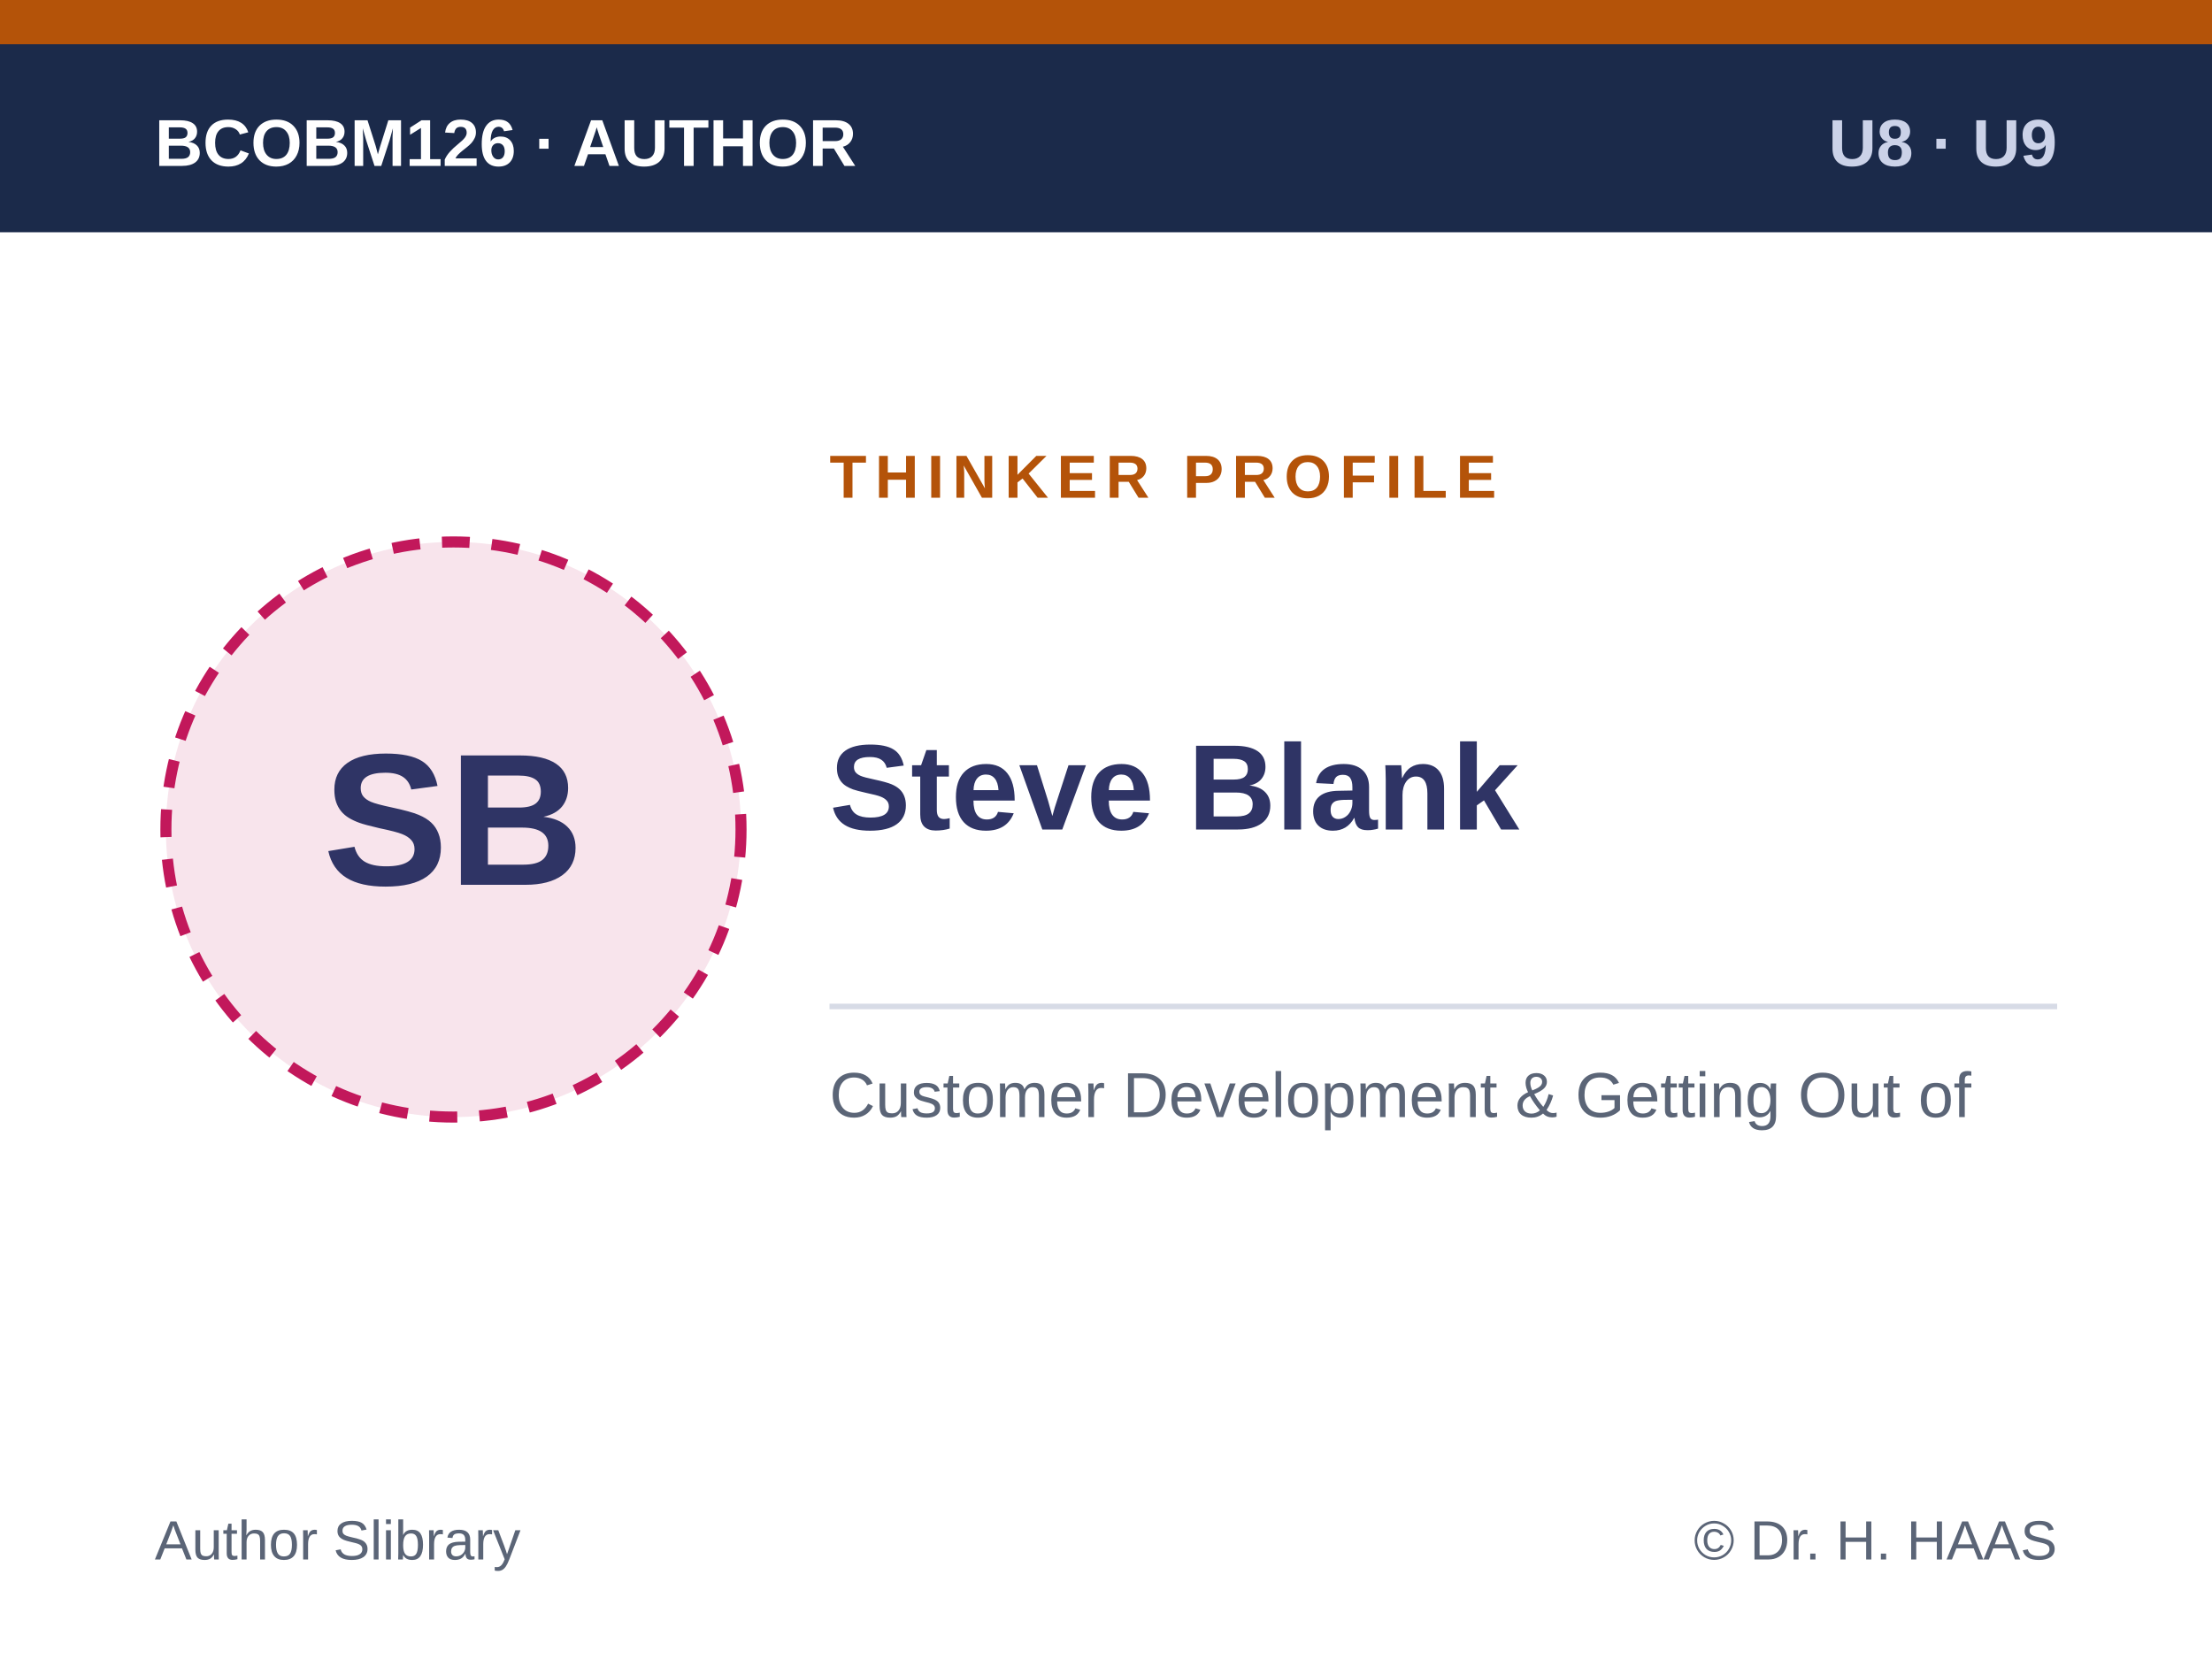
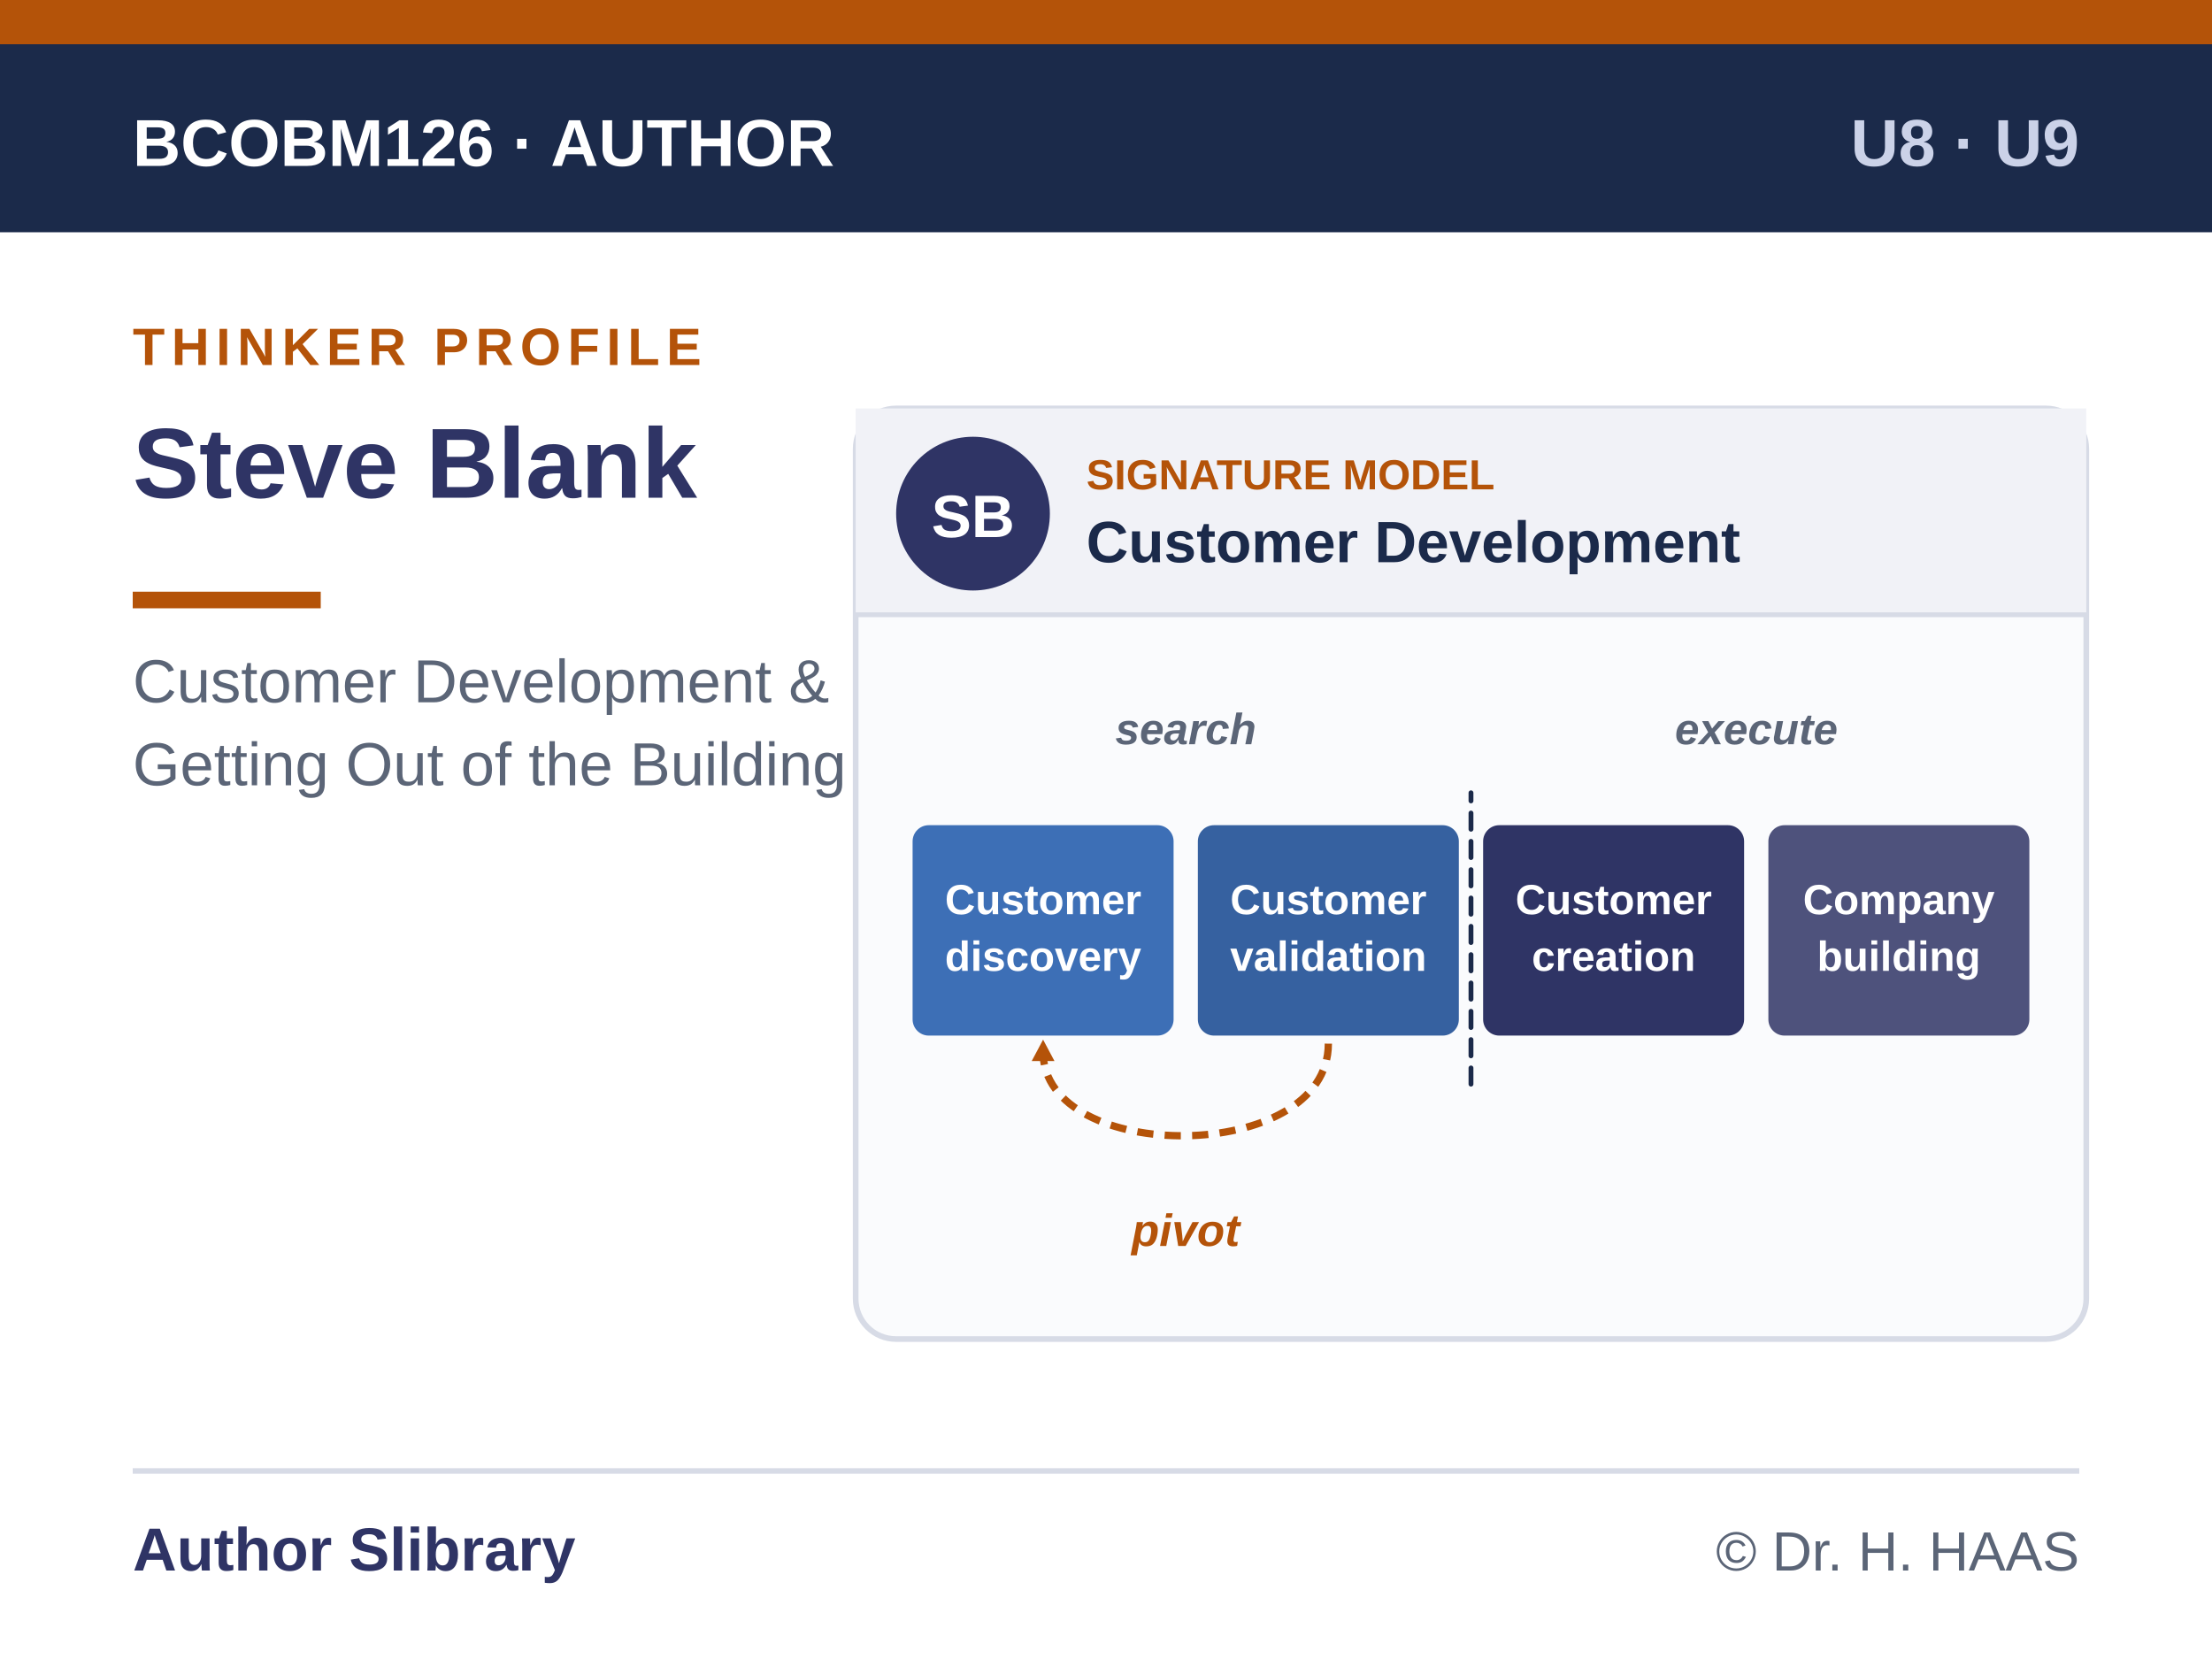
<svg xmlns="http://www.w3.org/2000/svg" viewBox="0 0 400 300" width="400" height="300" role="img" aria-label="Steve Blank author thumbnail">
  <rect width="400" height="300" fill="#ffffff" />
-   <rect width="400" height="8" fill="#B45309" />
+   <rect width="400" height="8" fill="#b45309" />
  <rect x="0" y="8" width="400" height="34" fill="#1B2A4A" />
-   <text x="28" y="30" font-family="Arial, Helvetica, sans-serif" font-size="12" font-weight="700" fill="#ffffff">BCOBM126 · AUTHOR</text>
-   <text x="372" y="30" text-anchor="end" font-family="Arial, Helvetica, sans-serif" font-size="12" font-weight="700" fill="#cbd2e8">U8 · U9</text>
-   <circle cx="82" cy="150" r="52" fill="#c2185b" opacity="0.12" />
-   <circle cx="82" cy="150" r="52" fill="none" stroke="#c2185b" stroke-width="2" stroke-dasharray="5 4" />
-   <text x="82" y="160" text-anchor="middle" font-family="Arial, Helvetica, sans-serif" font-size="34" font-weight="700" fill="#2F3465">SB</text>
-   <text x="150" y="90" font-family="Arial, Helvetica, sans-serif" font-size="11" font-weight="700" letter-spacing="1.5" fill="#B45309">THINKER PROFILE</text>
-   <text x="150" y="150" font-family="Arial, Helvetica, sans-serif" font-size="22" font-weight="700" fill="#2F3465">
-     <tspan x="150" dy="0">Steve Blank</tspan>
-   </text>
-   <line x1="150" y1="182" x2="372" y2="182" stroke="#d7dbe6" stroke-width="1" />
-   <text x="150" y="202" font-family="Arial, Helvetica, sans-serif" font-size="11.5" fill="#5b6577">Customer Development &amp; Getting Out of</text>
-   <text x="28" y="282" font-family="Arial, Helvetica, sans-serif" font-size="10" fill="#5b6577">Author Slibrary</text>
-   <text x="372" y="282" text-anchor="end" font-family="Arial, Helvetica, sans-serif" font-size="10" fill="#5b6577">© Dr. H. HAAS</text>
+   <text x="24" y="30" font-family="Arial, Helvetica, sans-serif" font-size="12" font-weight="700" fill="#ffffff">BCOBM126 · AUTHOR</text>
+   <text x="376" y="30" text-anchor="end" font-family="Arial, Helvetica, sans-serif" font-size="12" font-weight="700" fill="#cbd2e8">U8 · U9</text>
+   <text x="24" y="66" font-family="Arial, Helvetica, sans-serif" font-size="9.5" font-weight="700" letter-spacing="1.2" fill="#B45309">THINKER PROFILE</text>
+   <text x="24" y="90" font-family="Arial, Helvetica, sans-serif" font-size="18" font-weight="700" fill="#2F3465">Steve Blank</text>
+   <rect x="24" y="107" width="34" height="3" fill="#b45309" />
+   <text x="24" y="127" font-family="Arial, Helvetica, sans-serif" font-size="11" fill="#5b6577">Customer Development &amp;</text>
+   <text x="24" y="142" font-family="Arial, Helvetica, sans-serif" font-size="11" fill="#5b6577">Getting Out of the Building</text>
+   <svg x="154.0" y="56.0" width="224.0" height="204.0" preserveAspectRatio="xMidYMid meet" version="1.1" viewBox="0 0 153.071 116">
+     <path transform="matrix(1,0,0,-1,0,116)" d="M5.5 .5H147.571C150.335 .5 152.571 2.736 152.571 5.5V110.5C152.571 113.264 150.335 115.5 147.571 115.5H5.5C2.736 115.5 .5 113.264 .5 110.5V5.5C.5 2.736 2.736 .5 5.5 .5Z" fill="#fafbfd" fill-rule="evenodd" />
+     <path transform="matrix(1,0,0,-1,0,116)" stroke-width=".7" stroke-linecap="butt" stroke-miterlimit="10" stroke-linejoin="miter" fill="none" stroke="#d7dbe6" d="M5.5 .5H147.571C150.335 .5 152.571 2.736 152.571 5.5V110.5C152.571 113.264 150.335 115.5 147.571 115.5H5.5C2.736 115.5 .5 113.264 .5 110.5V5.5C.5 2.736 2.736 .5 5.5 .5Z" />
+     <path transform="matrix(1,0,0,-1,0,116)" d="M.5 90H152.571V115.5H.5Z" fill="#f1f2f7" fill-rule="evenodd" />
+     <path transform="matrix(1,0,0,-1,0,116)" d="M24.5 102.5C24.5 107.747 20.247 112 15 112 9.753 112 5.5 107.747 5.5 102.5 5.5 97.253 9.753 93 15 93 20.247 93 24.5 97.253 24.5 102.5" fill="#2f3465" fill-rule="evenodd" />
+     <text fill="#ffffff" xml:space="preserve" transform="matrix(1 0 -0 1 0 116)" font-size="7.4" font-family="Arial, Helvetica, sans-serif" font-weight="bold">
+       <tspan y="-99.6" x="9.861 14.796">SB</tspan>
+     </text>
+     <text fill="#b45309" xml:space="preserve" transform="matrix(1 0 -0 1 0 116)" font-size="5.2" font-family="Arial, Helvetica, sans-serif" font-weight="bold">
+       <tspan y="-105.5" x="29 33.068 35.114 39.76 44.114 48.468 52.246 56.6 60.954 65.023 67.068 72 76.646 81 85.068">SIGNATURE MODEL</tspan>
+     </text>
+     <text fill="#1b2a4a" xml:space="preserve" transform="matrix(1 0 -0 1 0 116)" font-size="7.2" font-family="Arial, Helvetica, sans-serif" font-weight="bold">
+       <tspan y="-96.5" x="29 34.198 38.598 42.601 44.998 49.398 55.798 59.802 62.602 64.604 69.802 73.806 77.809 81.812 83.814 88.213 92.612 99.013 103.016 107.415">Customer Development</tspan>
+     </text>
+     <path transform="matrix(1,0,0,-1,0,116)" stroke-width=".6" stroke-linecap="round" stroke-miterlimit="10" stroke-linejoin="miter" fill="none" stroke="#d7dbe6" d="M.5 90H152.571" />
+     <path transform="matrix(1,0,0,-1,6.035455,110)" d="M3.5 32H31.75C32.856 32 33.75 32.894 33.75 34V56C33.75 57.106 32.856 58 31.75 58H3.5C2.394 58 1.5 57.106 1.5 56V34C1.5 32.894 2.394 32 3.5 32Z" fill="#3d6fb6" fill-rule="evenodd" />
+     <text fill="#ffffff" xml:space="preserve" transform="matrix(1 0 -0 1 6.035455 110)" font-size="5.2" font-family="Arial, Helvetica, sans-serif" font-weight="bold">
+       <tspan y="-47" x="5.491 9.245 12.422 15.314 17.045 20.222 24.845 27.736">Customer</tspan>
+     </text>
+     <text fill="#ffffff" xml:space="preserve" transform="matrix(1 0 -0 1 6.035455 110)" font-size="5.2" font-family="Arial, Helvetica, sans-serif" font-weight="bold">
+       <tspan y="-40" x="5.486 8.663 10.108 13 15.891 19.068 21.959 24.85 26.873">discovery</tspan>
+     </text>
+     <path transform="matrix(1,0,0,-1,6.035455,110)" d="M38.75 32H67C68.106 32 69 32.894 69 34V56C69 57.106 68.106 58 67 58H38.75C37.644 58 36.75 57.106 36.75 56V34C36.75 32.894 37.644 32 38.75 32Z" fill="#3661a0" fill-rule="evenodd" />
+     <text fill="#ffffff" xml:space="preserve" transform="matrix(1 0 -0 1 6.035455 110)" font-size="5.2" font-family="Arial, Helvetica, sans-serif" font-weight="bold">
+       <tspan y="-47" x="40.741 44.495 47.672 50.564 52.295 55.472 60.095 62.986">Customer</tspan>
+     </text>
+     <text fill="#ffffff" xml:space="preserve" transform="matrix(1 0 -0 1 6.035455 110)" font-size="5.2" font-family="Arial, Helvetica, sans-serif" font-weight="bold">
+       <tspan y="-40" x="40.738 43.629 46.521 47.966 49.412 52.589 55.48 57.212 58.657 61.835">validation</tspan>
+     </text>
+     <path transform="matrix(1,0,0,-1,6.035455,110)" d="M74 32H102.25C103.356 32 104.25 32.894 104.25 34V56C104.25 57.106 103.356 58 102.25 58H74C72.894 58 72 57.106 72 56V34C72 32.894 72.894 32 74 32Z" fill="#2f3465" fill-rule="evenodd" />
+     <text fill="#ffffff" xml:space="preserve" transform="matrix(1 0 -0 1 6.035455 110)" font-size="5.2" font-family="Arial, Helvetica, sans-serif" font-weight="bold">
+       <tspan y="-47" x="75.991 79.745 82.922 85.814 87.545 90.722 95.345 98.236">Customer</tspan>
+     </text>
+     <text fill="#ffffff" xml:space="preserve" transform="matrix(1 0 -0 1 6.035455 110)" font-size="5.2" font-family="Arial, Helvetica, sans-serif" font-weight="bold">
+       <tspan y="-40" x="78.011 80.902 82.925 85.816 88.707 90.439 91.885 95.062">creation</tspan>
+     </text>
+     <path transform="matrix(1,0,0,-1,6.035455,110)" d="M109.25 32H137.5C138.606 32 139.5 32.894 139.5 34V56C139.5 57.106 138.606 58 137.5 58H109.25C108.144 58 107.25 57.106 107.25 56V34C107.25 32.894 108.144 32 109.25 32Z" fill="#4e527c" fill-rule="evenodd" />
+     <text fill="#ffffff" xml:space="preserve" transform="matrix(1 0 -0 1 6.035455 110)" font-size="5.2" font-family="Arial, Helvetica, sans-serif" font-weight="bold">
+       <tspan y="-47" x="111.529 115.284 118.461 123.084 126.261 129.152 132.329">Company</tspan>
+     </text>
+     <text fill="#ffffff" xml:space="preserve" transform="matrix(1 0 -0 1 6.035455 110)" font-size="5.2" font-family="Arial, Helvetica, sans-serif" font-weight="bold">
+       <tspan y="-40" x="113.264 116.441 119.618 121.064 122.509 125.686 127.132 130.309">building</tspan>
+     </text>
+     <path transform="matrix(1,0,0,-1,6.035455,110)" stroke-width=".9" stroke-linecap="butt" stroke-dasharray="2,1.4" stroke-miterlimit="10" stroke-linejoin="miter" fill="none" stroke="#b45309" d="M52.875 31C52.875 16 17.625 16 17.625 30" />
+     <path transform="matrix(1,0,0,-1,6.035455,110)" d="M17.625 31.5 16.217 28.851H19.033Z" fill="#b45309" fill-rule="evenodd" />
+     <text fill="#b45309" xml:space="preserve" transform="matrix(1 0 -0 1 6.035455 110)" font-size="5.6" font-family="Arial, Helvetica, sans-serif" font-weight="bold" font-style="italic">
+       <tspan y="-6" x="28.561 31.982 33.539 36.653 40.074">pivot</tspan>
+     </text>
+     <path transform="matrix(1,0,0,-1,6.035455,110)" stroke-width=".6" stroke-linecap="round" stroke-dasharray="2,1.5" stroke-miterlimit="10" stroke-linejoin="miter" fill="none" stroke="#1b2a4a" d="M70.5 26V62" />
+     <text fill="#5b6577" xml:space="preserve" transform="matrix(1 0 -0 1 6.035455 110)" font-size="5.4" font-family="Arial, Helvetica, sans-serif" font-weight="bold" font-style="italic">
+       <tspan y="-68" x="26.545 29.548 32.55 35.552 37.653 40.655">search</tspan>
+     </text>
+     <text fill="#5b6577" xml:space="preserve" transform="matrix(1 0 -0 1 6.035455 110)" font-size="5.4" font-family="Arial, Helvetica, sans-serif" font-weight="bold" font-style="italic">
+       <tspan y="-68" x="95.695 98.698 101.7 104.702 107.705 111.004 112.802">execute</tspan>
+     </text>
+   </svg>
+   <line x1="24" y1="266" x2="376" y2="266" stroke="#d7dbe6" stroke-width="1" />
+   <text x="24" y="284" font-family="Arial, Helvetica, sans-serif" font-size="11" font-weight="700" fill="#2F3465">Author Slibrary</text>
+   <text x="376" y="284" text-anchor="end" font-family="Arial, Helvetica, sans-serif" font-size="10" fill="#5b6577">© Dr. H. HAAS</text>
</svg>
